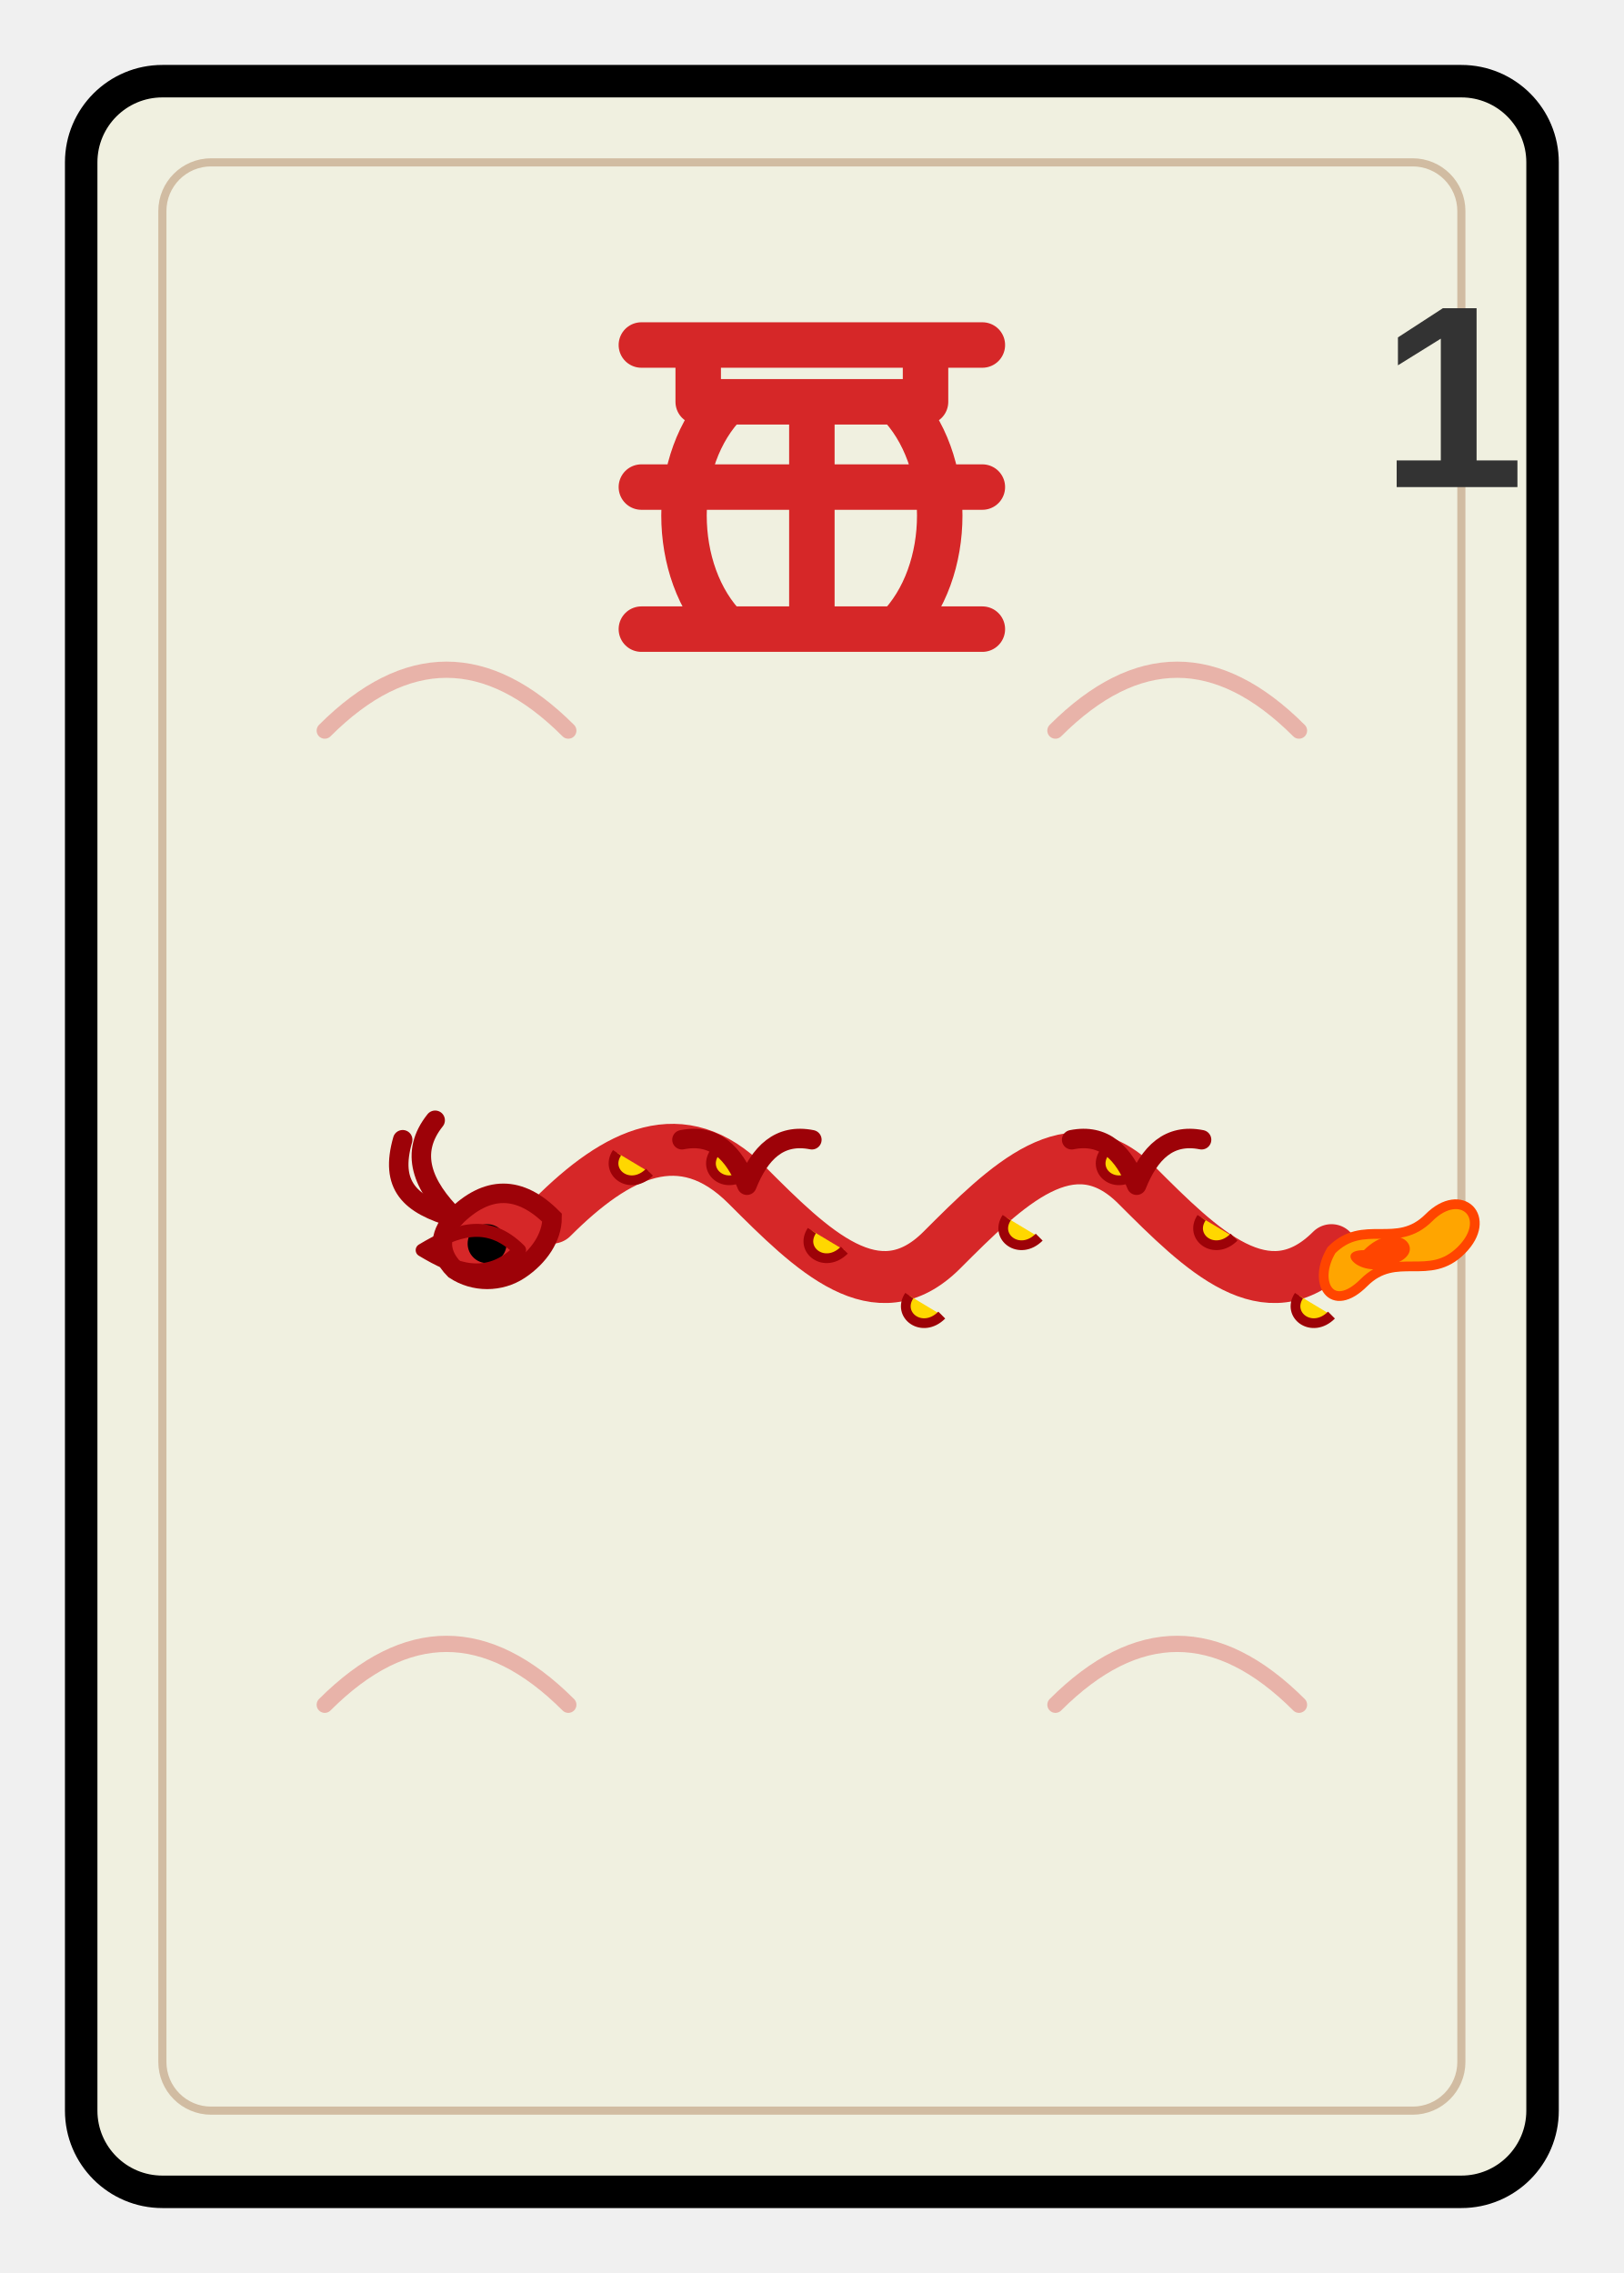
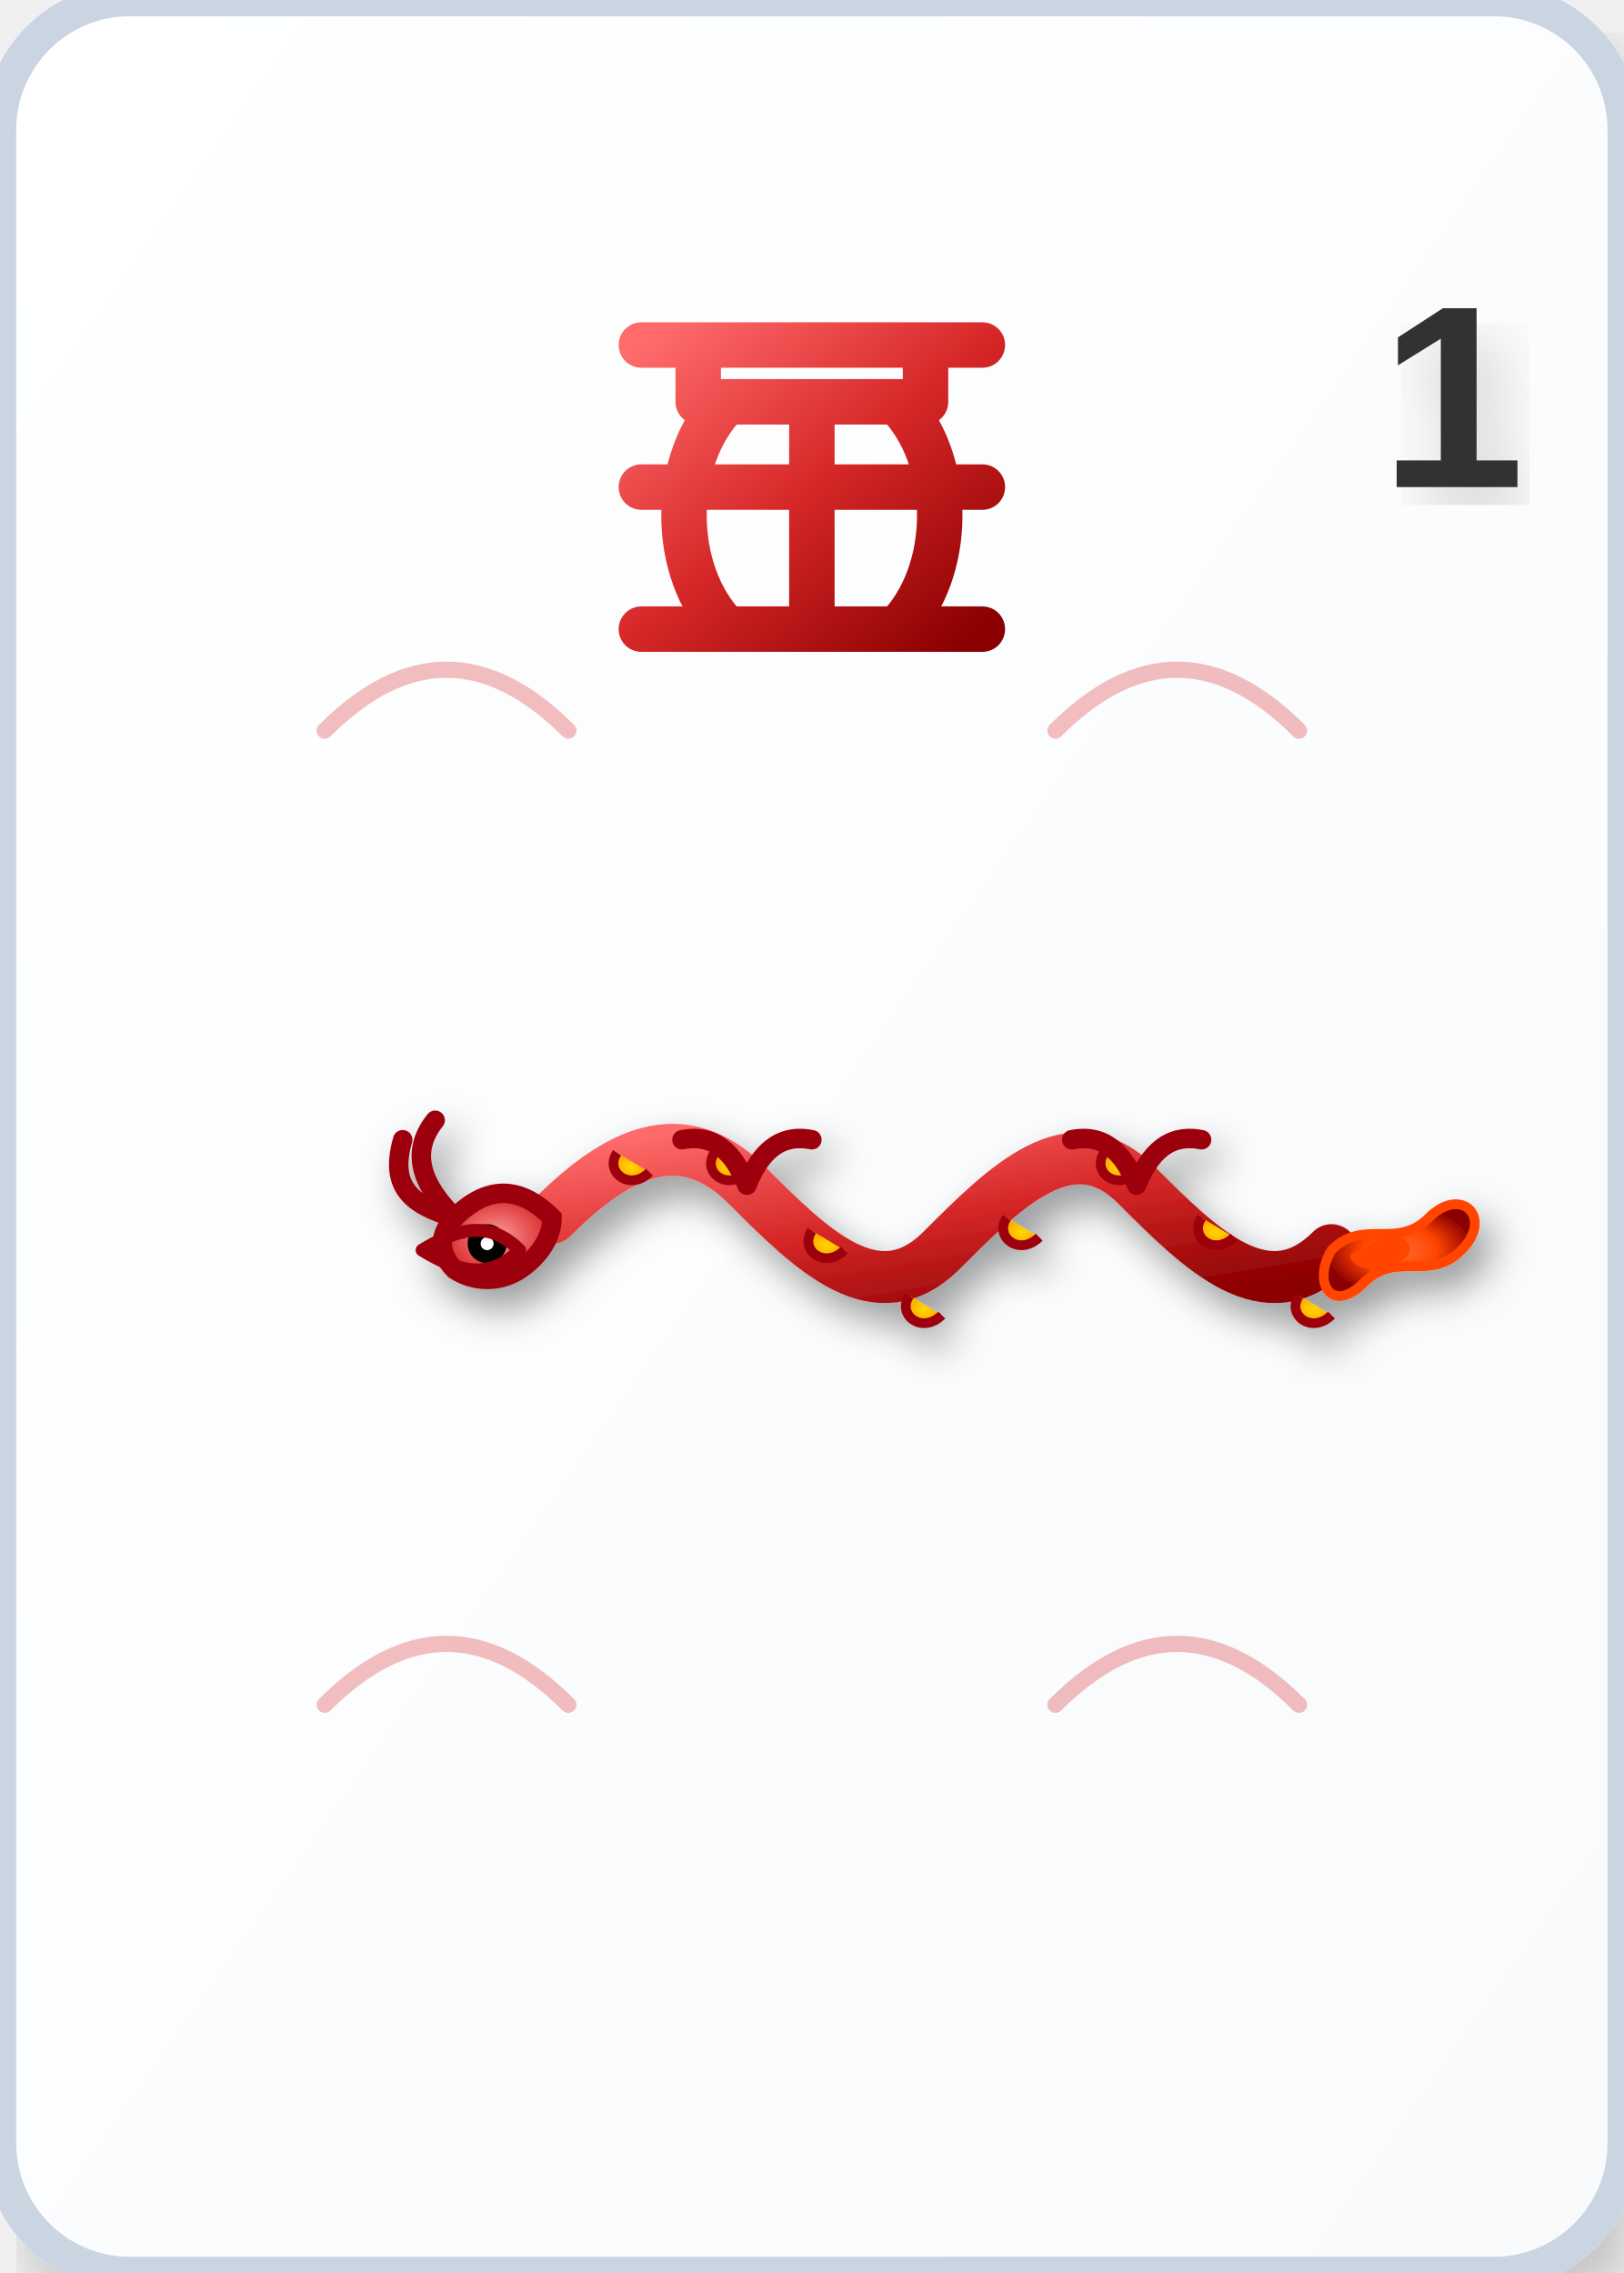
<svg xmlns="http://www.w3.org/2000/svg" viewBox="0 0 100 140">
-   <rect x="5" y="5" width="90" height="130" rx="5" ry="5" fill="#f0f0e0" stroke="#000" stroke-width="2" />
-   <rect x="10" y="10" width="80" height="120" rx="3" ry="3" fill="none" stroke="#8B4513" stroke-width="0.5" stroke-opacity="0.3" />
-   <g transform="translate(50, 75) scale(0.4)">
-     <path d="M -40,0               C -30,-10 -20,-15 -10,-5               C 0,5 10,15 20,5               C 30,-5 40,-15 50,-5              C 60,5 70,15 80,5" fill="none" stroke="#d62728" stroke-width="8" stroke-linecap="round" stroke-linejoin="round" />
-     <path d="M -40,0              C -45,-5 -50,-5 -55,0              C -57,2 -58,5 -55,8              C -52,10 -48,10 -45,8              C -42,6 -40,3 -40,0 Z" fill="#d62728" stroke="#9d0208" stroke-width="3" />
+   <defs>
+     <linearGradient id="tileBg" x1="0%" y1="0%" x2="100%" y2="100%">
+       <stop offset="0%" style="stop-color:#ffffff;stop-opacity:1" />
+       <stop offset="100%" style="stop-color:#f8fafc;stop-opacity:1" />
+     </linearGradient>
+     <linearGradient id="dragonBody" x1="0%" y1="0%" x2="100%" y2="100%">
+       <stop offset="0%" style="stop-color:#ff6b6b;stop-opacity:1" />
+       <stop offset="50%" style="stop-color:#d62728;stop-opacity:1" />
+       <stop offset="100%" style="stop-color:#8b0000;stop-opacity:1" />
+     </linearGradient>
+     <radialGradient id="dragonHead" cx="50%" cy="50%" r="50%">
+       <stop offset="0%" style="stop-color:#ff9999;stop-opacity:1" />
+       <stop offset="100%" style="stop-color:#d62728;stop-opacity:1" />
+     </radialGradient>
+     <radialGradient id="scaleGradient" cx="50%" cy="50%" r="50%">
+       <stop offset="0%" style="stop-color:#ffd700;stop-opacity:1" />
+       <stop offset="100%" style="stop-color:#ffa500;stop-opacity:1" />
+     </radialGradient>
+     <radialGradient id="flameGradient" cx="50%" cy="50%" r="50%">
+       <stop offset="0%" style="stop-color:#ff6b35;stop-opacity:1" />
+       <stop offset="50%" style="stop-color:#ff4500;stop-opacity:1" />
+       <stop offset="100%" style="stop-color:#8b0000;stop-opacity:1" />
+     </radialGradient>
+     <filter id="dragonShadow" x="-30%" y="-30%" width="160%" height="160%">
+       <feDropShadow dx="2" dy="3" stdDeviation="3" flood-color="#000000" flood-opacity="0.4" />
+     </filter>
+     <filter id="tileShadow" x="-10%" y="-10%" width="120%" height="120%">
+       <feDropShadow dx="1" dy="2" stdDeviation="2" flood-color="#000000" flood-opacity="0.2" />
+     </filter>
+   </defs>
+   <rect width="100" height="140" rx="8" fill="url(#tileBg)" stroke="#cbd5e1" stroke-width="2" filter="url(#tileShadow)" />
+   <g transform="translate(50, 75) scale(0.4)" filter="url(#dragonShadow)">
+     <path d="M -40,0               C -30,-10 -20,-15 -10,-5               C 0,5 10,15 20,5               C 30,-5 40,-15 50,-5              C 60,5 70,15 80,5" fill="none" stroke="url(#dragonBody)" stroke-width="8" stroke-linecap="round" stroke-linejoin="round" />
+     <path d="M -40,0              C -45,-5 -50,-5 -55,0              C -57,2 -58,5 -55,8              C -52,10 -48,10 -45,8              C -42,6 -40,3 -40,0 Z" fill="url(#dragonHead)" stroke="#9d0208" stroke-width="3" />
    <path d="M -55,0 C -60,-5 -62,-10 -58,-15" fill="none" stroke="#9d0208" stroke-width="3" stroke-linecap="round" />
    <path d="M -55,0 C -62,-2 -65,-5 -63,-12" fill="none" stroke="#9d0208" stroke-width="3" stroke-linecap="round" />
    <circle cx="-50" cy="4" r="3" fill="#000" />
-     <path d="M -30,-10 C -32,-7 -28,-4 -25,-7" fill="#FFD700" stroke="#9d0208" stroke-width="1.5" />
-     <path d="M -15,-10 C -17,-7 -13,-4 -10,-7" fill="#FFD700" stroke="#9d0208" stroke-width="1.5" />
-     <path d="M 0,2 C -2,5 2,8 5,5" fill="#FFD700" stroke="#9d0208" stroke-width="1.5" />
-     <path d="M 15,12 C 13,15 17,18 20,15" fill="#FFD700" stroke="#9d0208" stroke-width="1.5" />
-     <path d="M 30,0 C 28,3 32,6 35,3" fill="#FFD700" stroke="#9d0208" stroke-width="1.5" />
-     <path d="M 45,-10 C 43,-7 47,-4 50,-7" fill="#FFD700" stroke="#9d0208" stroke-width="1.5" />
-     <path d="M 60,0 C 58,3 62,6 65,3" fill="#FFD700" stroke="#9d0208" stroke-width="1.5" />
-     <path d="M 75,12 C 73,15 77,18 80,15" fill="#FFD700" stroke="#9d0208" stroke-width="1.5" />
+     <circle cx="-50" cy="4" r="1" fill="#fff" />
+     <path d="M -30,-10 C -32,-7 -28,-4 -25,-7" fill="url(#scaleGradient)" stroke="#9d0208" stroke-width="1.5" />
+     <path d="M -15,-10 C -17,-7 -13,-4 -10,-7" fill="url(#scaleGradient)" stroke="#9d0208" stroke-width="1.5" />
+     <path d="M 0,2 C -2,5 2,8 5,5" fill="url(#scaleGradient)" stroke="#9d0208" stroke-width="1.5" />
+     <path d="M 15,12 C 13,15 17,18 20,15" fill="url(#scaleGradient)" stroke="#9d0208" stroke-width="1.5" />
+     <path d="M 30,0 C 28,3 32,6 35,3" fill="url(#scaleGradient)" stroke="#9d0208" stroke-width="1.5" />
+     <path d="M 45,-10 C 43,-7 47,-4 50,-7" fill="url(#scaleGradient)" stroke="#9d0208" stroke-width="1.5" />
+     <path d="M 60,0 C 58,3 62,6 65,3" fill="url(#scaleGradient)" stroke="#9d0208" stroke-width="1.5" />
+     <path d="M 75,12 C 73,15 77,18 80,15" fill="url(#scaleGradient)" stroke="#9d0208" stroke-width="1.5" />
    <path d="M -45,5 C -50,10 -55,8 -60,5 M -45,5 C -50,0 -55,2 -60,5" fill="none" stroke="#9d0208" stroke-width="2" stroke-linecap="round" />
    <path d="M -10,-5 C -12,-10 -15,-13 -20,-12 M -10,-5 C -8,-10 -5,-13 0,-12" fill="none" stroke="#9d0208" stroke-width="3" stroke-linecap="round" />
    <path d="M 50,-5 C 48,-10 45,-13 40,-12 M 50,-5 C 52,-10 55,-13 60,-12" fill="none" stroke="#9d0208" stroke-width="3" stroke-linecap="round" />
-     <path d="M 80,5 C 85,0 90,5 95,0 C 100,-5 105,0 100,5 C 95,10 90,5 85,10 C 80,15 77,10 80,5 Z" fill="#FFA500" stroke="#FF4500" stroke-width="1.5" />
+     <path d="M 80,5 C 85,0 90,5 95,0 C 100,-5 105,0 100,5 C 95,10 90,5 85,10 C 80,15 77,10 80,5 Z" fill="url(#flameGradient)" stroke="#FF4500" stroke-width="1.5" />
    <path d="M 85,5 C 90,0 95,5 90,7 C 85,10 80,5 85,5 Z" fill="#FF4500" stroke="none" />
  </g>
  <g transform="translate(50, 30) scale(0.35)">
-     <path d="M -30,-25 H 30 M -20,-25 V -15 H 20 V -25               M 0,-15 V 25 M -30,0 H 30 M -30,25 H 30              M -15,-15 C -25,-5 -25,15 -15,25              M 15,-15 C 25,-5 25,15 15,25" fill="none" stroke="#d62728" stroke-width="8" stroke-linecap="round" stroke-linejoin="round" />
+     <path d="M -30,-25 H 30 M -20,-25 V -15 H 20 V -25               M 0,-15 V 25 M -30,0 H 30 M -30,25 H 30              M -15,-15 C -25,-5 -25,15 -15,25              M 15,-15 C 25,-5 25,15 15,25" fill="none" stroke="url(#dragonBody)" stroke-width="8" stroke-linecap="round" stroke-linejoin="round" />
  </g>
  <path d="M 20,45 C 25,40 30,40 35,45" fill="none" stroke="#d62728" stroke-width="1" stroke-opacity="0.3" stroke-linecap="round" />
  <path d="M 65,45 C 70,40 75,40 80,45" fill="none" stroke="#d62728" stroke-width="1" stroke-opacity="0.3" stroke-linecap="round" />
  <path d="M 20,105 C 25,100 30,100 35,105" fill="none" stroke="#d62728" stroke-width="1" stroke-opacity="0.3" stroke-linecap="round" />
  <path d="M 65,105 C 70,100 75,100 80,105" fill="none" stroke="#d62728" stroke-width="1" stroke-opacity="0.3" stroke-linecap="round" />
-   <text x="85" y="30" font-family="Arial, sans-serif" font-size="16" font-weight="bold" fill="#333">1</text>
+   <text x="85" y="30" font-family="'Segoe UI', Arial, sans-serif" font-size="16" font-weight="bold" fill="#333" filter="url(#tileShadow)">1</text>
</svg>
